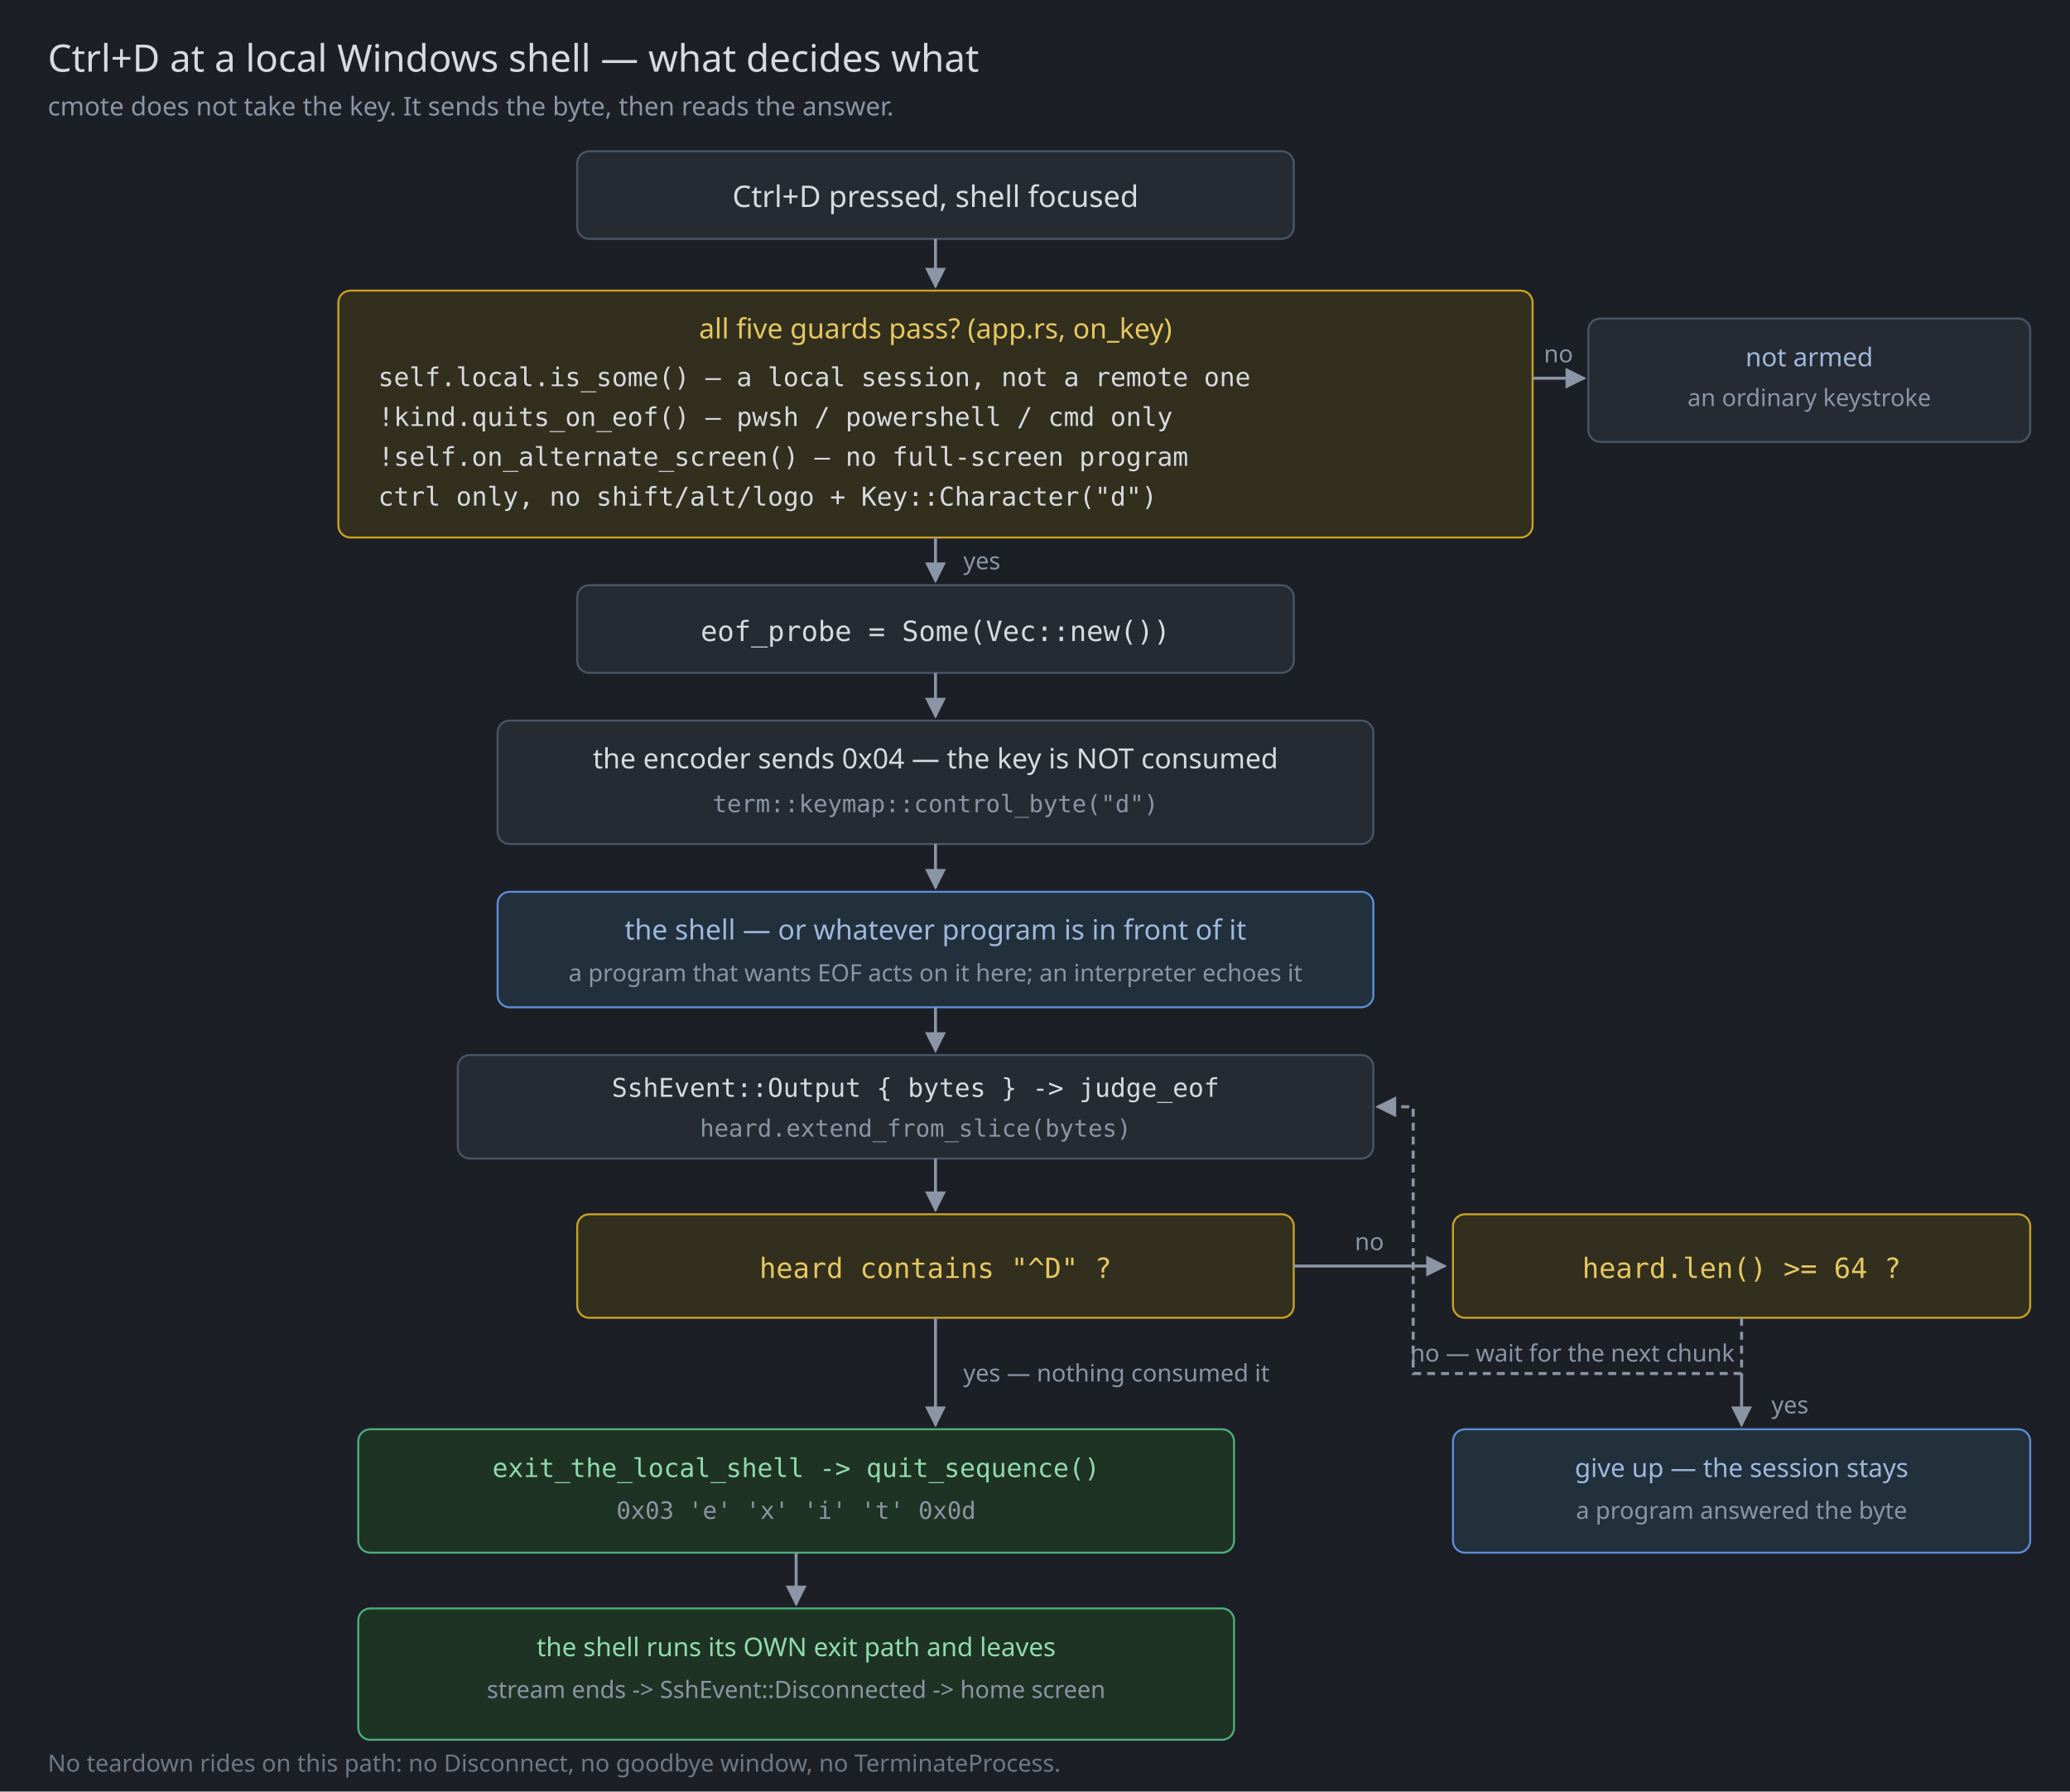
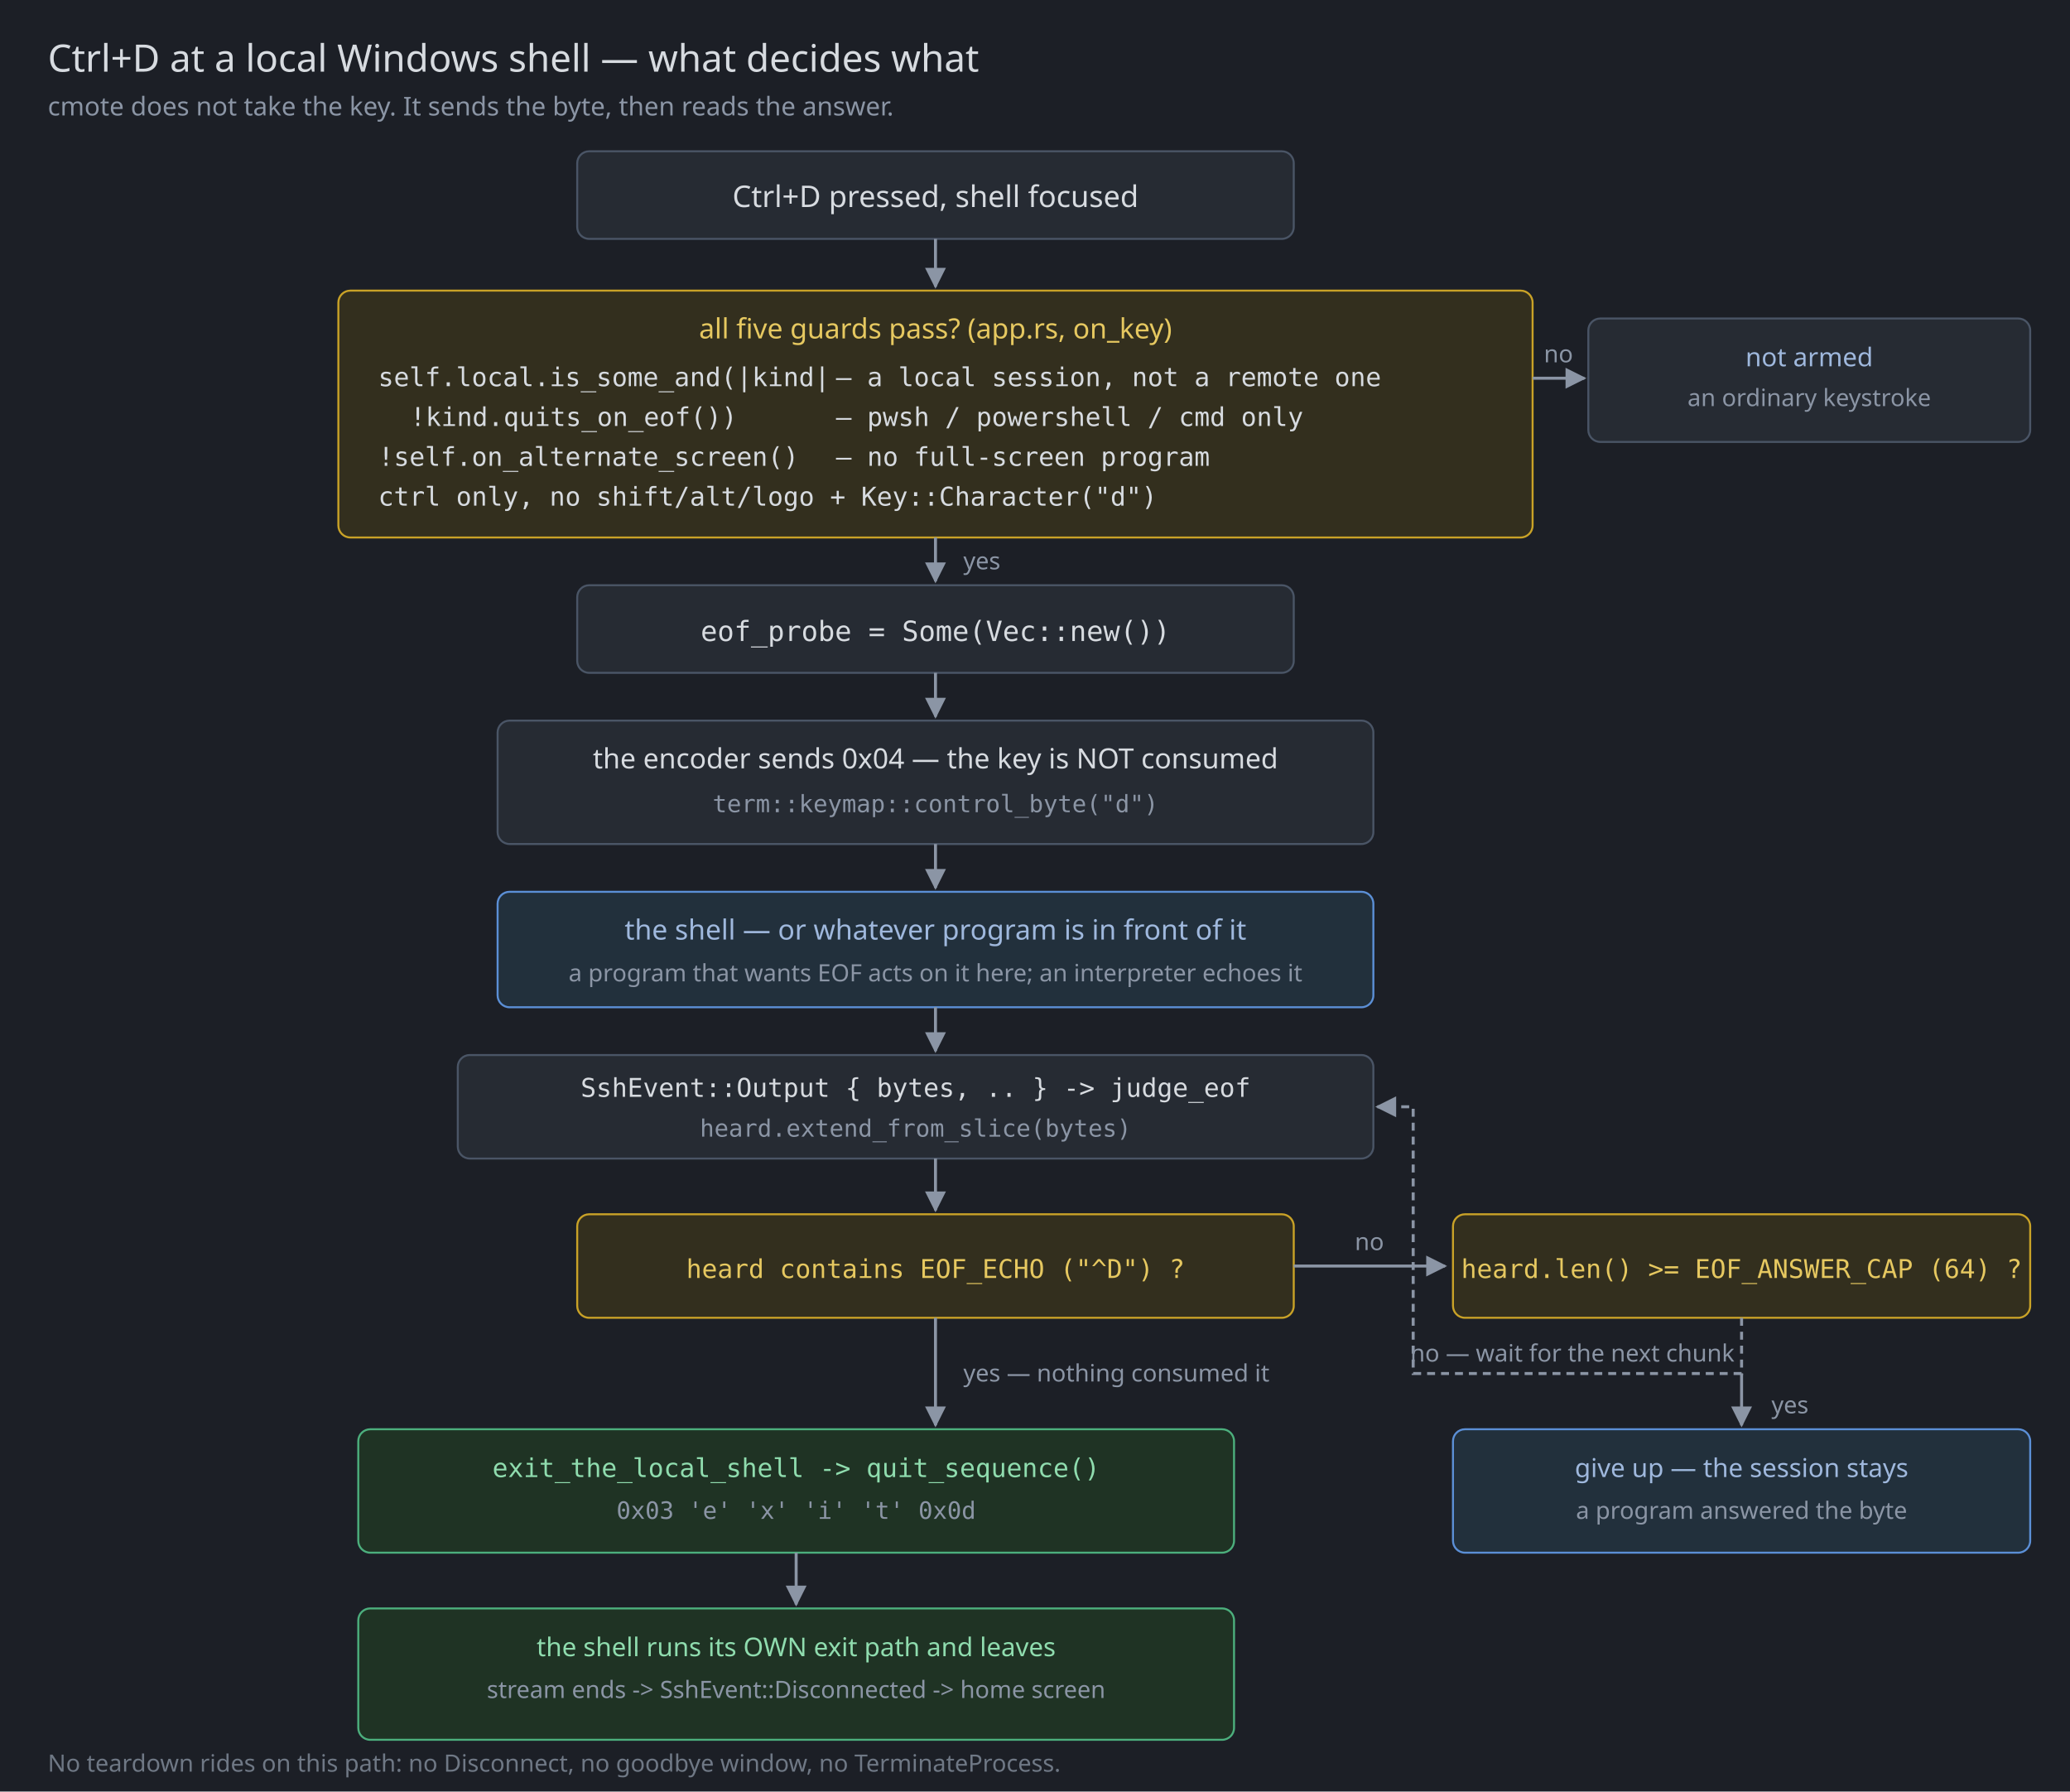
<svg xmlns="http://www.w3.org/2000/svg" viewBox="0 0 1040 900" width="1040" height="900" role="img" aria-label="Decision flow for Ctrl+D at a local Windows shell in cmote">
  <defs>
    <marker id="arrow" viewBox="0 0 10 10" refX="9" refY="5" markerWidth="7" markerHeight="7" orient="auto-start-reverse">
      <path d="M 0 0 L 10 5 L 0 10 z" fill="#8b95a5" />
    </marker>
  </defs>
  <rect x="0" y="0" width="1040" height="900" fill="#1c1f26" />
  <text x="24" y="36" font-family="system-ui, sans-serif" font-size="19" fill="#d7dbe0">Ctrl+D at a local Windows shell — what decides what</text>
  <text x="24" y="58" font-family="system-ui, sans-serif" font-size="13" fill="#8b95a5">cmote does not take the key. It sends the byte, then reads the answer.</text>
  <rect x="290" y="76" width="360" height="44" rx="6" fill="#262b33" stroke="#4a5566" />
  <text x="470" y="104" text-anchor="middle" font-family="system-ui, sans-serif" font-size="15" fill="#d7dbe0">Ctrl+D pressed, shell focused</text>
  <line x1="470" y1="120" x2="470" y2="144" stroke="#8b95a5" stroke-width="1.5" marker-end="url(#arrow)" />
  <rect x="170" y="146" width="600" height="124" rx="6" fill="#332f1e" stroke="#c9a227" />
  <text x="470" y="170" text-anchor="middle" font-family="system-ui, sans-serif" font-size="14" fill="#e6c860">all five guards pass? (app.rs, on_key)</text>
-   <text x="190" y="194" font-family="ui-monospace, Consolas, monospace" font-size="13" fill="#d7dbe0">self.local.is_some()                     — a local session, not a remote one</text>
-   <text x="190" y="214" font-family="ui-monospace, Consolas, monospace" font-size="13" fill="#d7dbe0">!kind.quits_on_eof()                     — pwsh / powershell / cmd only</text>
-   <text x="190" y="234" font-family="ui-monospace, Consolas, monospace" font-size="13" fill="#d7dbe0">!self.on_alternate_screen()               — no full-screen program</text>
+   <text x="190" y="194" font-family="ui-monospace, Consolas, monospace" font-size="13" fill="#d7dbe0">self.local.is_some_and(|kind|<tspan x="420">— a local session, not a remote one</tspan>
+   </text>
+   <text x="206" y="214" font-family="ui-monospace, Consolas, monospace" font-size="13" fill="#d7dbe0">!kind.quits_on_eof())<tspan x="420">— pwsh / powershell / cmd only</tspan>
+   </text>
+   <text x="190" y="234" font-family="ui-monospace, Consolas, monospace" font-size="13" fill="#d7dbe0">!self.on_alternate_screen()<tspan x="420">— no full-screen program</tspan>
+   </text>
  <text x="190" y="254" font-family="ui-monospace, Consolas, monospace" font-size="13" fill="#d7dbe0">ctrl only, no shift/alt/logo + Key::Character("d")</text>
  <line x1="770" y1="190" x2="796" y2="190" stroke="#8b95a5" stroke-width="1.5" marker-end="url(#arrow)" />
  <text x="783" y="182" text-anchor="middle" font-family="system-ui, sans-serif" font-size="12" fill="#8b95a5">no</text>
  <rect x="798" y="160" width="222" height="62" rx="6" fill="#262b33" stroke="#4a5566" />
  <text x="909" y="184" text-anchor="middle" font-family="system-ui, sans-serif" font-size="13" fill="#9fb8dd">not armed</text>
  <text x="909" y="204" text-anchor="middle" font-family="system-ui, sans-serif" font-size="12" fill="#8b95a5">an ordinary keystroke</text>
  <line x1="470" y1="270" x2="470" y2="292" stroke="#8b95a5" stroke-width="1.5" marker-end="url(#arrow)" />
  <text x="484" y="286" font-family="system-ui, sans-serif" font-size="12" fill="#8b95a5">yes</text>
  <rect x="290" y="294" width="360" height="44" rx="6" fill="#262b33" stroke="#4a5566" />
  <text x="470" y="322" text-anchor="middle" font-family="ui-monospace, Consolas, monospace" font-size="14" fill="#d7dbe0">eof_probe = Some(Vec::new())</text>
  <line x1="470" y1="338" x2="470" y2="360" stroke="#8b95a5" stroke-width="1.5" marker-end="url(#arrow)" />
  <rect x="250" y="362" width="440" height="62" rx="6" fill="#262b33" stroke="#4a5566" />
  <text x="470" y="386" text-anchor="middle" font-family="system-ui, sans-serif" font-size="14" fill="#d7dbe0">the encoder sends 0x04 — the key is NOT consumed</text>
  <text x="470" y="408" text-anchor="middle" font-family="ui-monospace, Consolas, monospace" font-size="12" fill="#8b95a5">term::keymap::control_byte("d")</text>
  <line x1="470" y1="424" x2="470" y2="446" stroke="#8b95a5" stroke-width="1.5" marker-end="url(#arrow)" />
  <rect x="250" y="448" width="440" height="58" rx="6" fill="#22303c" stroke="#5b8fd6" />
  <text x="470" y="472" text-anchor="middle" font-family="system-ui, sans-serif" font-size="14" fill="#9fb8dd">the shell — or whatever program is in front of it</text>
  <text x="470" y="493" text-anchor="middle" font-family="system-ui, sans-serif" font-size="12" fill="#8b95a5">a program that wants EOF acts on it here; an interpreter echoes it</text>
  <line x1="470" y1="506" x2="470" y2="528" stroke="#8b95a5" stroke-width="1.5" marker-end="url(#arrow)" />
  <rect x="230" y="530" width="460" height="52" rx="6" fill="#262b33" stroke="#4a5566" />
-   <text x="460" y="551" text-anchor="middle" font-family="ui-monospace, Consolas, monospace" font-size="13" fill="#d7dbe0">SshEvent::Output { bytes } -&gt; judge_eof</text>
+   <text x="460" y="551" text-anchor="middle" font-family="ui-monospace, Consolas, monospace" font-size="13" fill="#d7dbe0">SshEvent::Output { bytes, .. } -&gt; judge_eof</text>
  <text x="460" y="571" text-anchor="middle" font-family="ui-monospace, Consolas, monospace" font-size="12" fill="#8b95a5">heard.extend_from_slice(bytes)</text>
  <line x1="470" y1="582" x2="470" y2="608" stroke="#8b95a5" stroke-width="1.5" marker-end="url(#arrow)" />
  <rect x="290" y="610" width="360" height="52" rx="6" fill="#332f1e" stroke="#c9a227" />
-   <text x="470" y="642" text-anchor="middle" font-family="ui-monospace, Consolas, monospace" font-size="14" fill="#e6c860">heard contains "^D" ?</text>
+   <text x="470" y="642" text-anchor="middle" font-family="ui-monospace, Consolas, monospace" font-size="13" fill="#e6c860">heard contains EOF_ECHO ("^D") ?</text>
  <line x1="650" y1="636" x2="726" y2="636" stroke="#8b95a5" stroke-width="1.5" marker-end="url(#arrow)" />
  <text x="688" y="628" text-anchor="middle" font-family="system-ui, sans-serif" font-size="12" fill="#8b95a5">no</text>
  <rect x="730" y="610" width="290" height="52" rx="6" fill="#332f1e" stroke="#c9a227" />
-   <text x="875" y="642" text-anchor="middle" font-family="ui-monospace, Consolas, monospace" font-size="14" fill="#e6c860">heard.len() &gt;= 64 ?</text>
+   <text x="875" y="642" text-anchor="middle" font-family="ui-monospace, Consolas, monospace" font-size="13" fill="#e6c860">heard.len() &gt;= EOF_ANSWER_CAP (64) ?</text>
  <polyline points="875,662 875,690 710,690 710,556 692,556" fill="none" stroke="#8b95a5" stroke-width="1.5" stroke-dasharray="4 3" marker-end="url(#arrow)" />
  <text x="790" y="684" text-anchor="middle" font-family="system-ui, sans-serif" font-size="12" fill="#8b95a5">no — wait for the next chunk</text>
  <line x1="875" y1="690" x2="875" y2="716" stroke="#8b95a5" stroke-width="1.5" marker-end="url(#arrow)" />
  <text x="890" y="710" font-family="system-ui, sans-serif" font-size="12" fill="#8b95a5">yes</text>
  <rect x="730" y="718" width="290" height="62" rx="6" fill="#22303c" stroke="#5b8fd6" />
  <text x="875" y="742" text-anchor="middle" font-family="system-ui, sans-serif" font-size="13" fill="#9fb8dd">give up — the session stays</text>
  <text x="875" y="763" text-anchor="middle" font-family="system-ui, sans-serif" font-size="12" fill="#8b95a5">a program answered the byte</text>
  <line x1="470" y1="662" x2="470" y2="716" stroke="#8b95a5" stroke-width="1.5" marker-end="url(#arrow)" />
  <text x="484" y="694" font-family="system-ui, sans-serif" font-size="12" fill="#8b95a5">yes — nothing consumed it</text>
  <rect x="180" y="718" width="440" height="62" rx="6" fill="#1f3324" stroke="#4caf7d" />
  <text x="400" y="742" text-anchor="middle" font-family="ui-monospace, Consolas, monospace" font-size="13" fill="#8fdcae">exit_the_local_shell -&gt; quit_sequence()</text>
  <text x="400" y="763" text-anchor="middle" font-family="ui-monospace, Consolas, monospace" font-size="12" fill="#8b95a5">0x03  'e' 'x' 'i' 't'  0x0d</text>
  <line x1="400" y1="780" x2="400" y2="806" stroke="#8b95a5" stroke-width="1.5" marker-end="url(#arrow)" />
  <rect x="180" y="808" width="440" height="66" rx="6" fill="#1f3324" stroke="#4caf7d" />
  <text x="400" y="832" text-anchor="middle" font-family="system-ui, sans-serif" font-size="13" fill="#8fdcae">the shell runs its OWN exit path and leaves</text>
  <text x="400" y="853" text-anchor="middle" font-family="system-ui, sans-serif" font-size="12" fill="#8b95a5">stream ends -&gt; SshEvent::Disconnected -&gt; home screen</text>
  <text x="24" y="890" font-family="system-ui, sans-serif" font-size="12" fill="#6f7885">No teardown rides on this path: no Disconnect, no goodbye window, no TerminateProcess.</text>
</svg>
